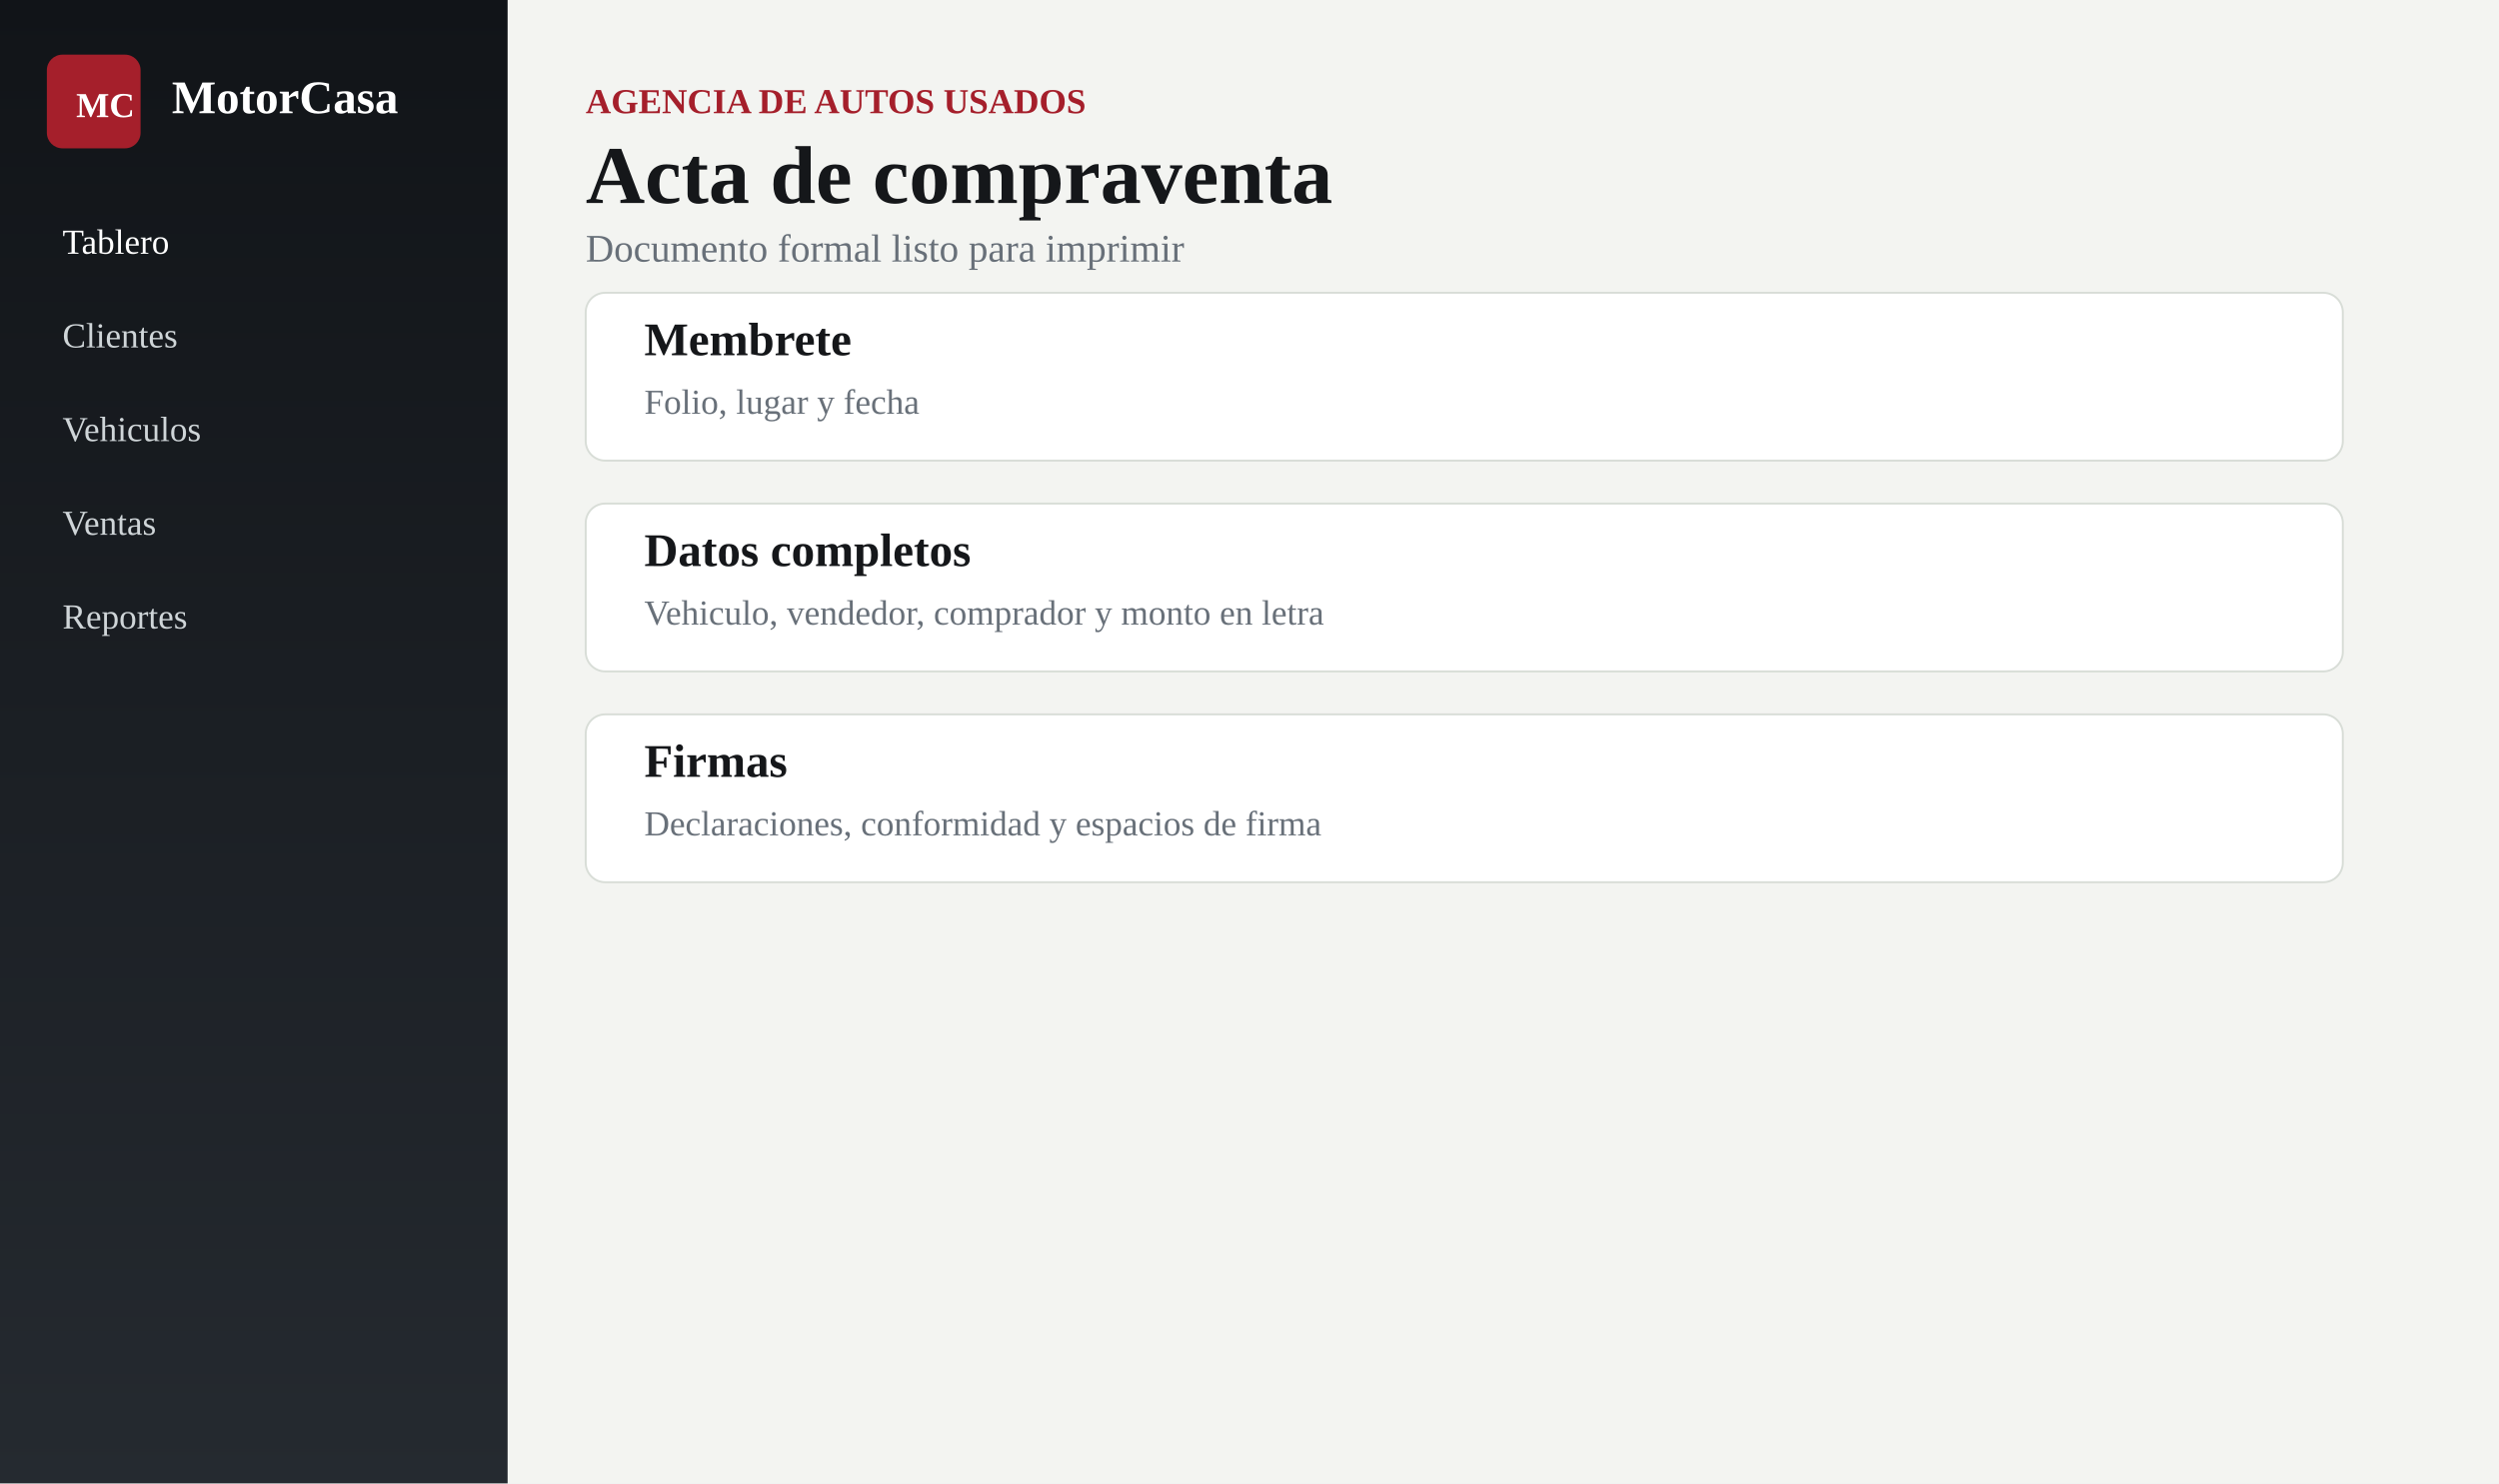
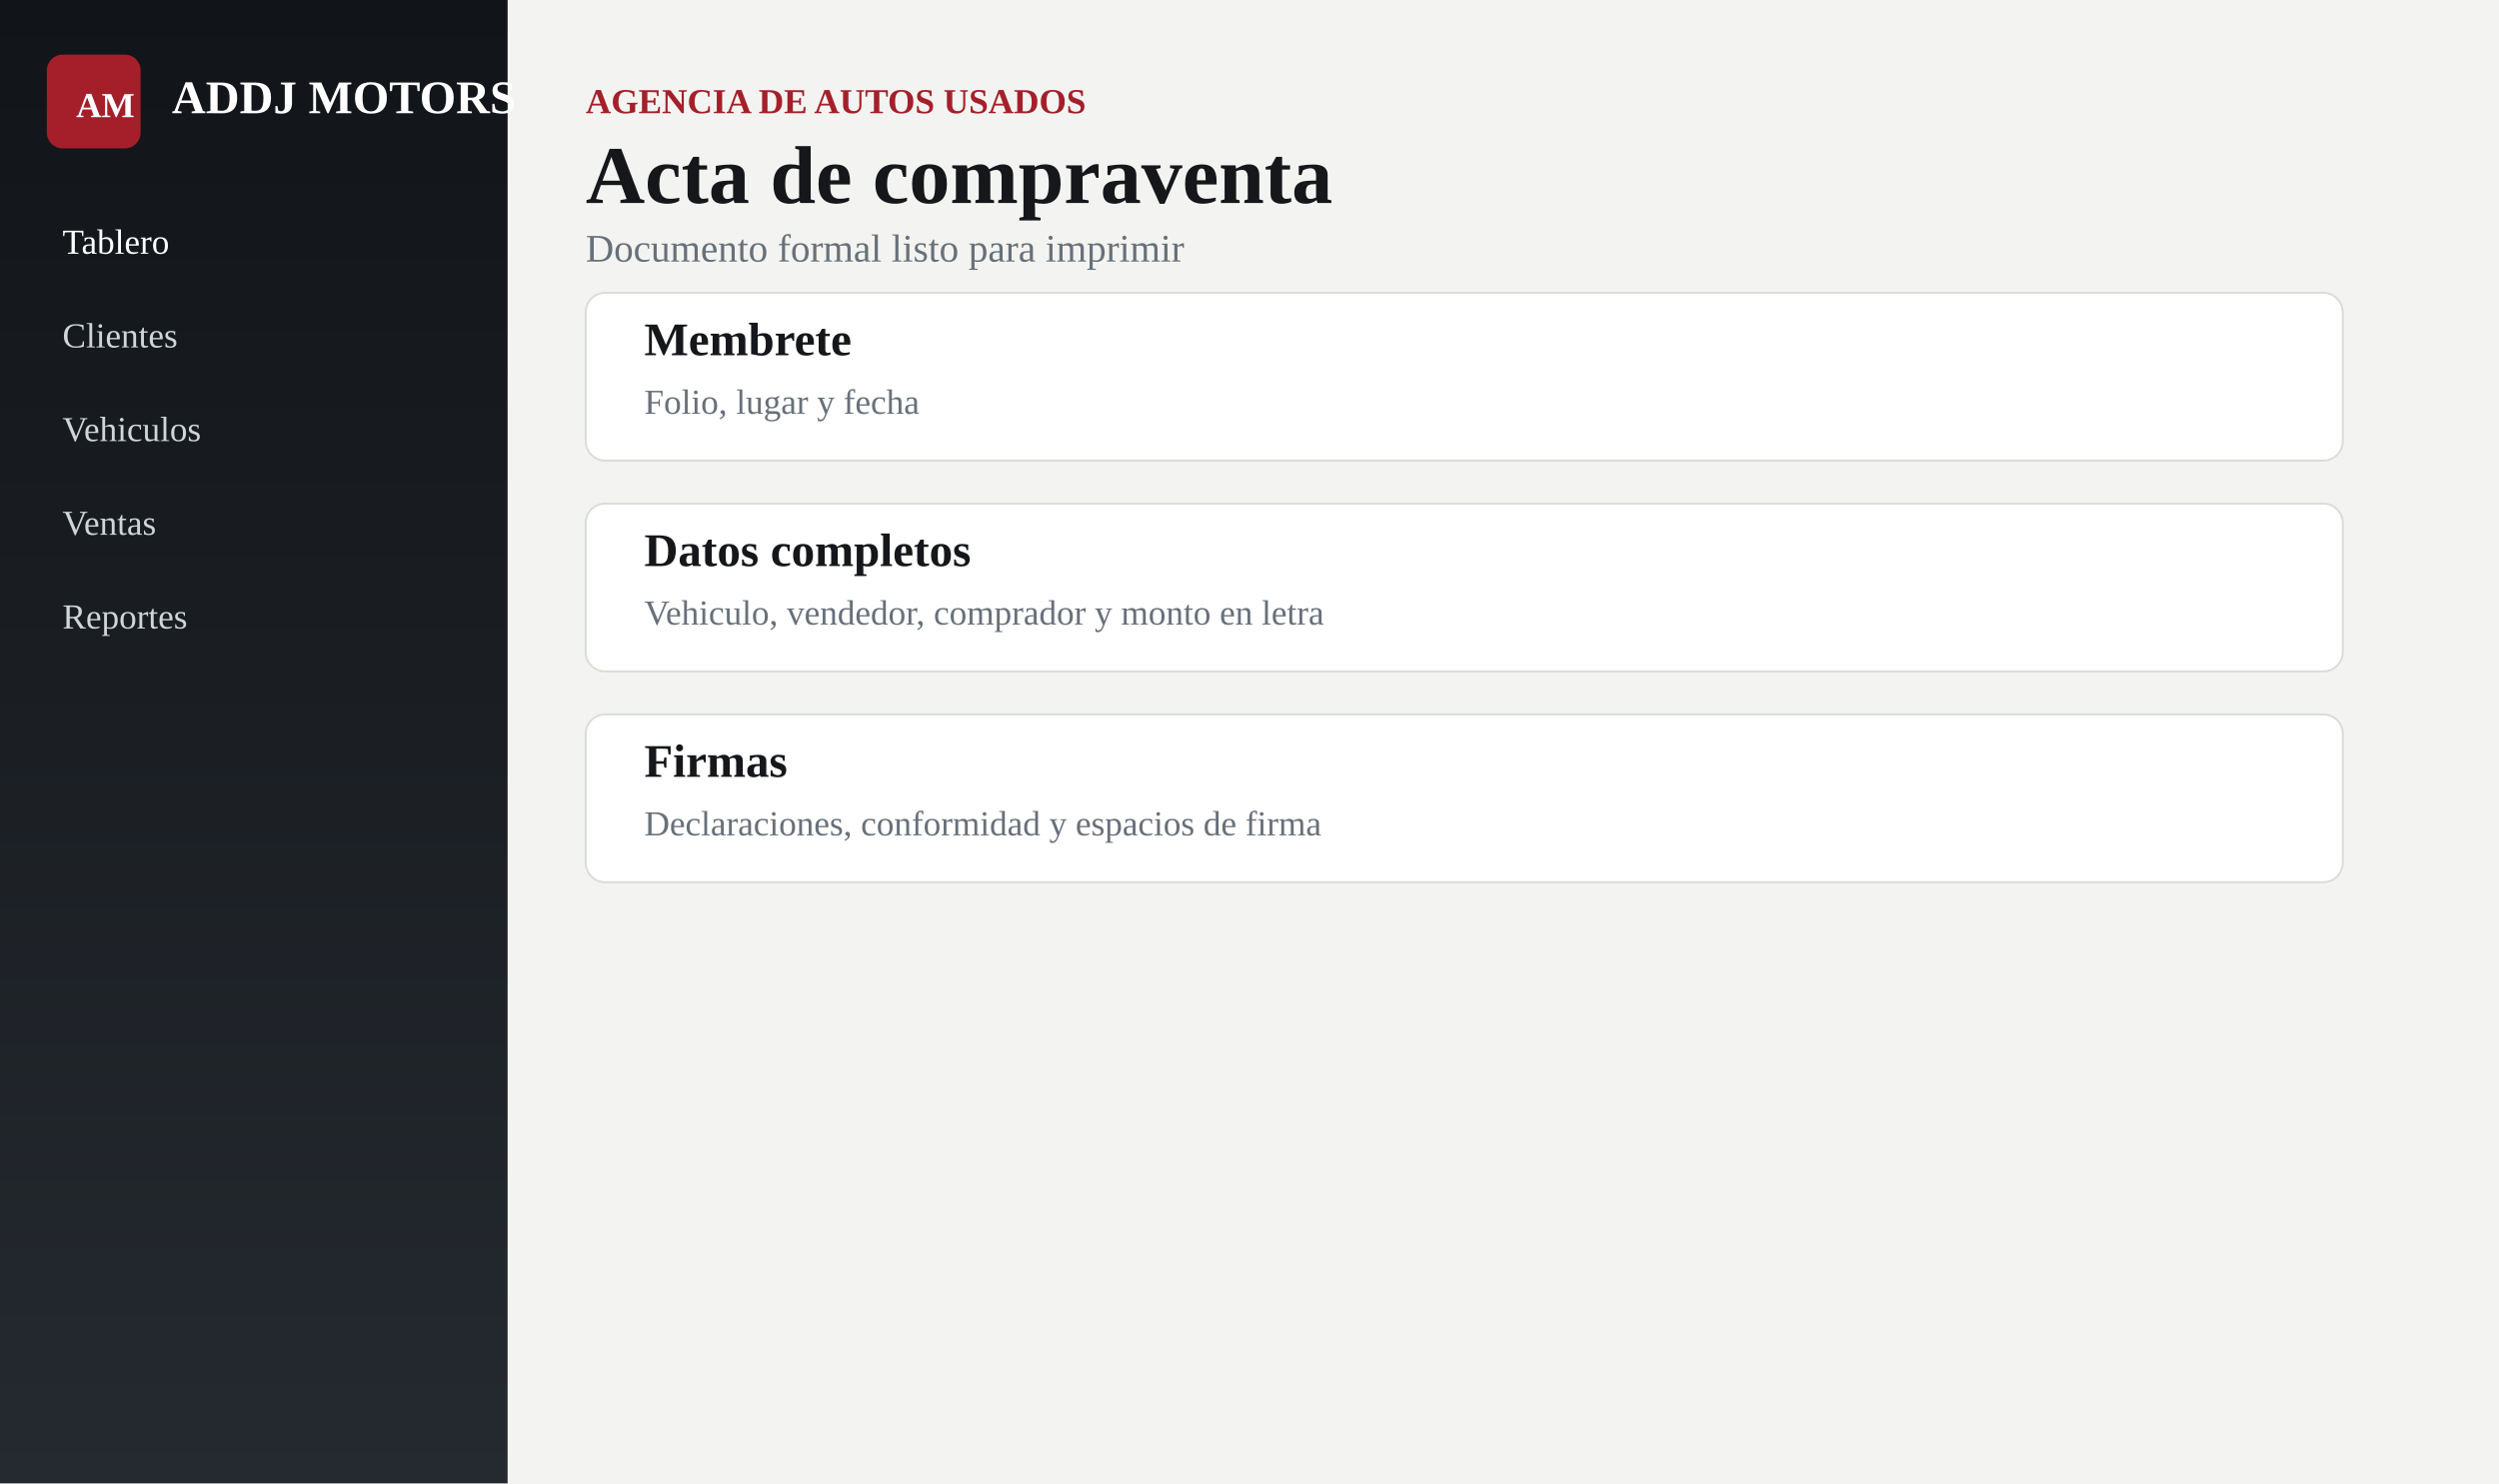
<svg xmlns="http://www.w3.org/2000/svg" width="1280" height="760" viewBox="0 0 1280 760">
  <defs>
    <linearGradient id="side" x1="0" x2="0" y1="0" y2="1">
      <stop offset="0" stop-color="#111418" />
      <stop offset="1" stop-color="#252a30" />
    </linearGradient>
  </defs>
  <rect width="1280" height="760" fill="#f3f4f1" />
  <rect x="0" y="0" width="260" height="760" fill="url(#side)" />
  <rect x="24" y="28" width="48" height="48" rx="8" fill="#a51f2b" />
-   <text x="39" y="60" font-size="18" font-weight="800" fill="#fff">MC</text>
-   <text x="88" y="58" font-size="24" font-weight="800" fill="#fff">MotorCasa</text>
+   <text x="39" y="60" font-size="18" font-weight="800" fill="#fff">AM</text>
+   <text x="88" y="58" font-size="24" font-weight="800" fill="#fff">ADDJ MOTORS</text>
  <text x="32" y="130" font-size="18" fill="#fff">Tablero</text>
  <text x="32" y="178" font-size="18" fill="#cfd5d8">Clientes</text>
  <text x="32" y="226" font-size="18" fill="#cfd5d8">Vehiculos</text>
  <text x="32" y="274" font-size="18" fill="#cfd5d8">Ventas</text>
  <text x="32" y="322" font-size="18" fill="#cfd5d8">Reportes</text>
  <text x="300" y="58" font-size="18" font-weight="800" fill="#a51f2b">AGENCIA DE AUTOS USADOS</text>
  <text x="300" y="104" font-size="42" font-weight="800" fill="#15171a">Acta de compraventa</text>
  <text x="300" y="134" font-size="20" fill="#687079">Documento formal listo para imprimir</text>
  <rect x="300" y="150" width="900" height="86" rx="10" fill="#ffffff" stroke="#d8ddd7" />
  <text x="330" y="182" font-size="24" font-weight="700" fill="#15171a">Membrete</text>
  <text x="330" y="212" font-size="18" fill="#687079">Folio, lugar y fecha</text>
  <rect x="300" y="258" width="900" height="86" rx="10" fill="#ffffff" stroke="#d8ddd7" />
  <text x="330" y="290" font-size="24" font-weight="700" fill="#15171a">Datos completos</text>
  <text x="330" y="320" font-size="18" fill="#687079">Vehiculo, vendedor, comprador y monto en letra</text>
  <rect x="300" y="366" width="900" height="86" rx="10" fill="#ffffff" stroke="#d8ddd7" />
  <text x="330" y="398" font-size="24" font-weight="700" fill="#15171a">Firmas</text>
  <text x="330" y="428" font-size="18" fill="#687079">Declaraciones, conformidad y espacios de firma</text>
</svg>
